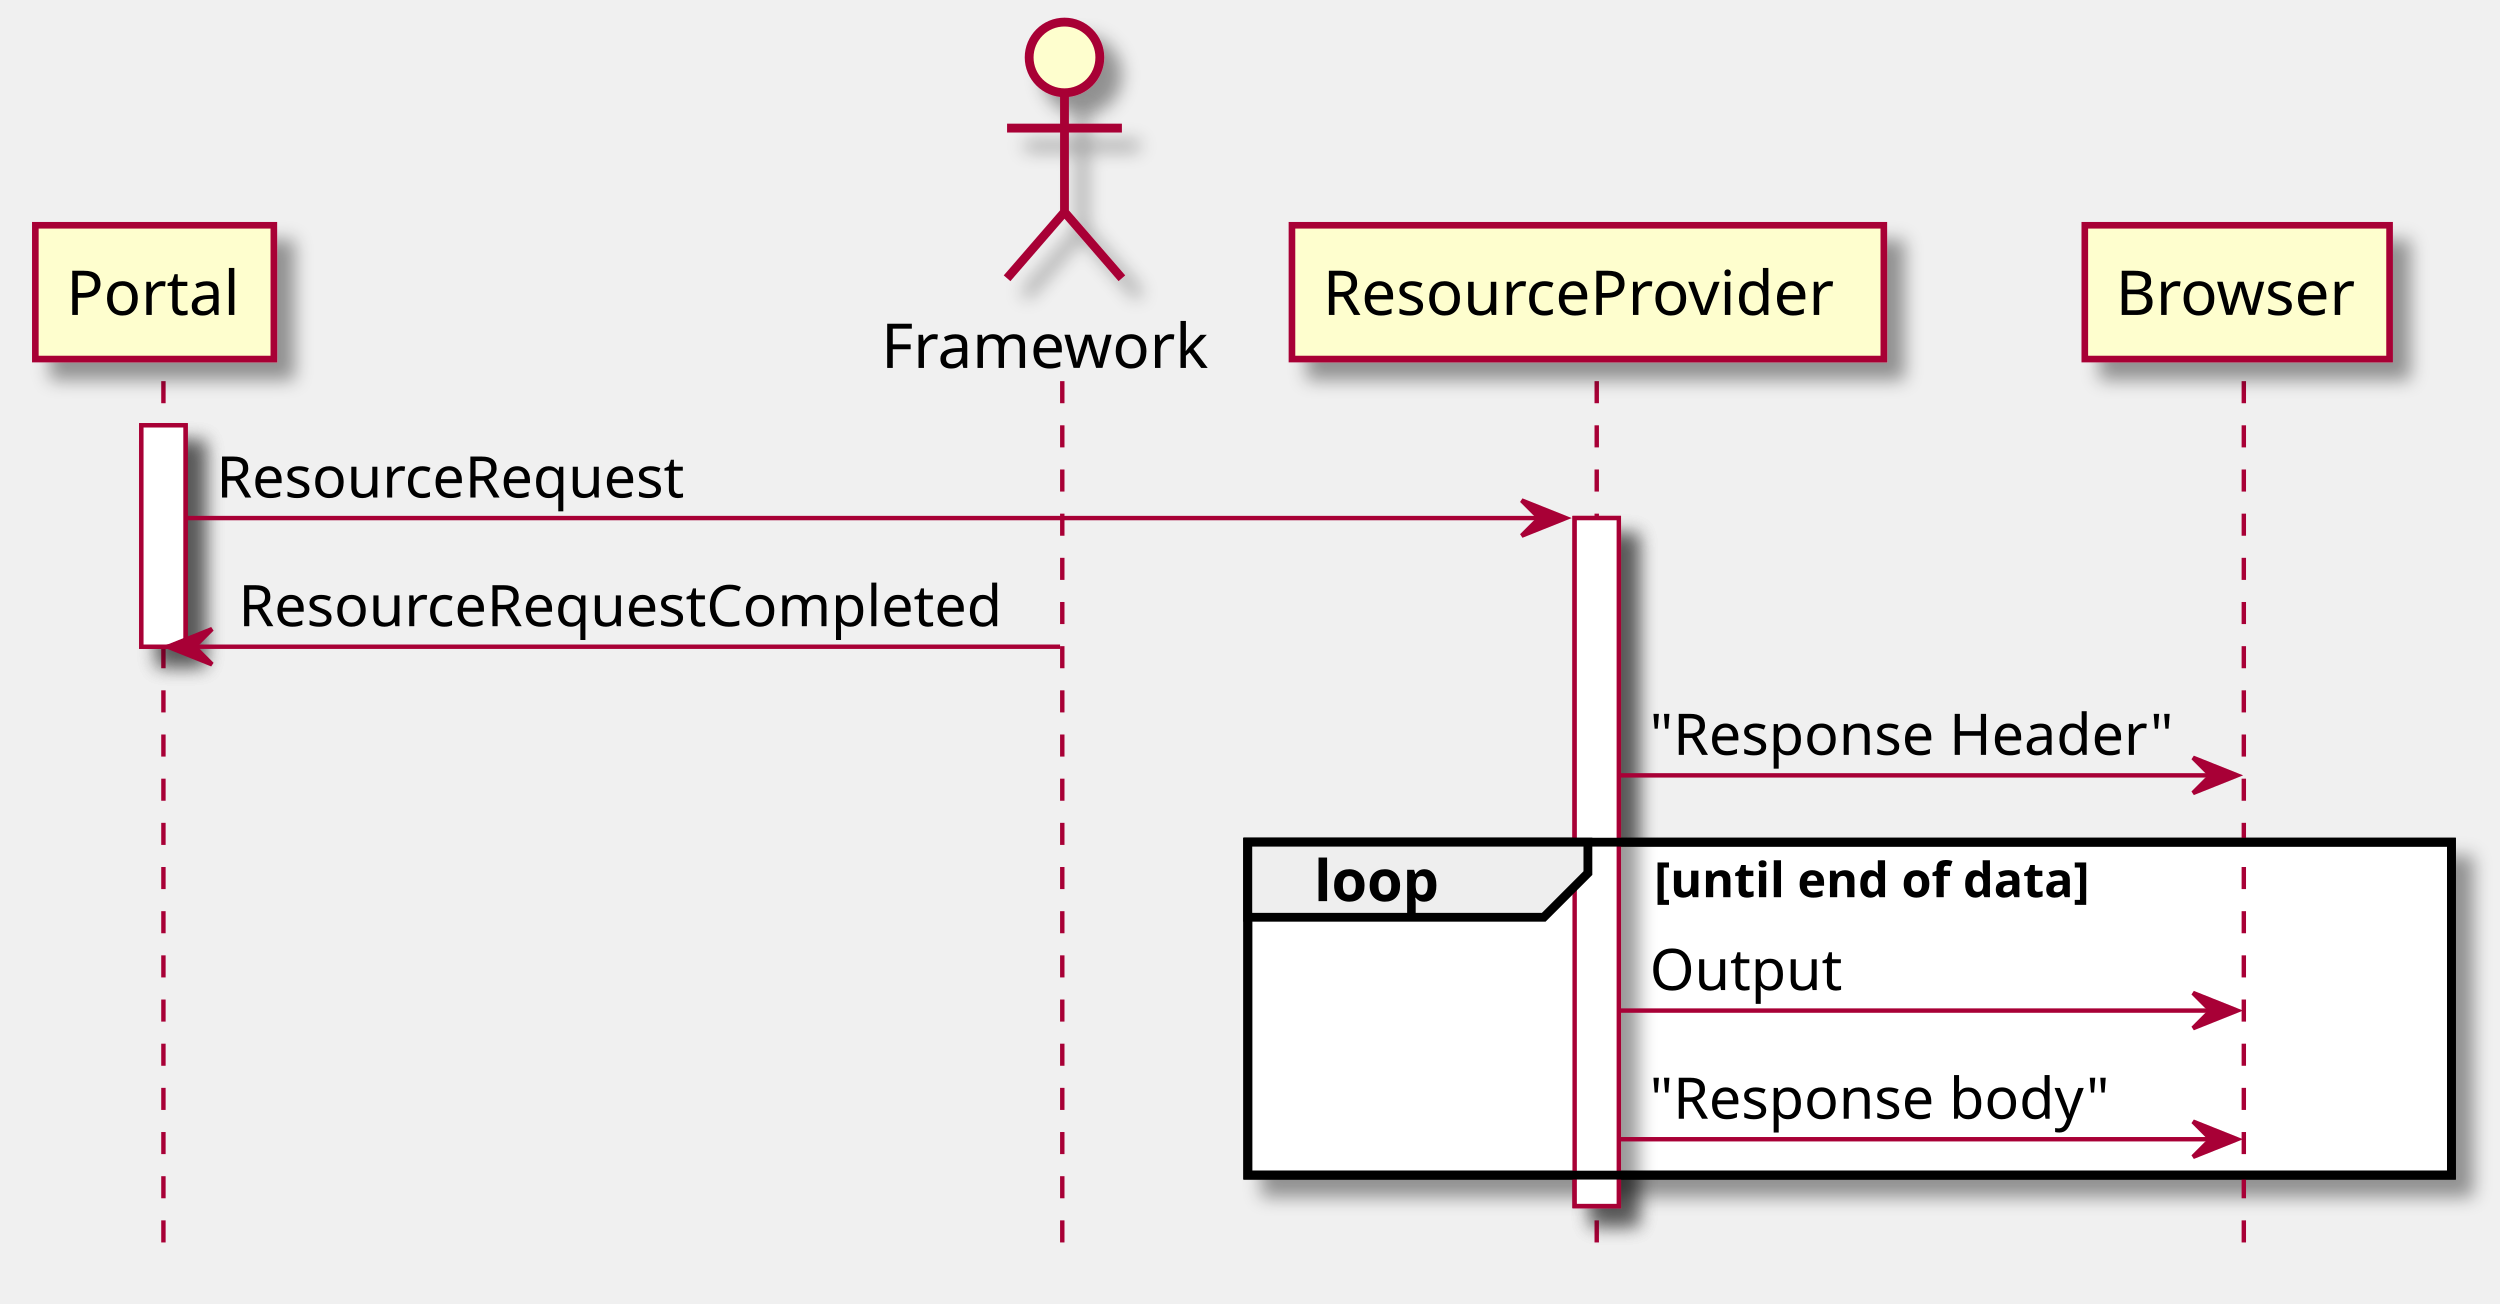
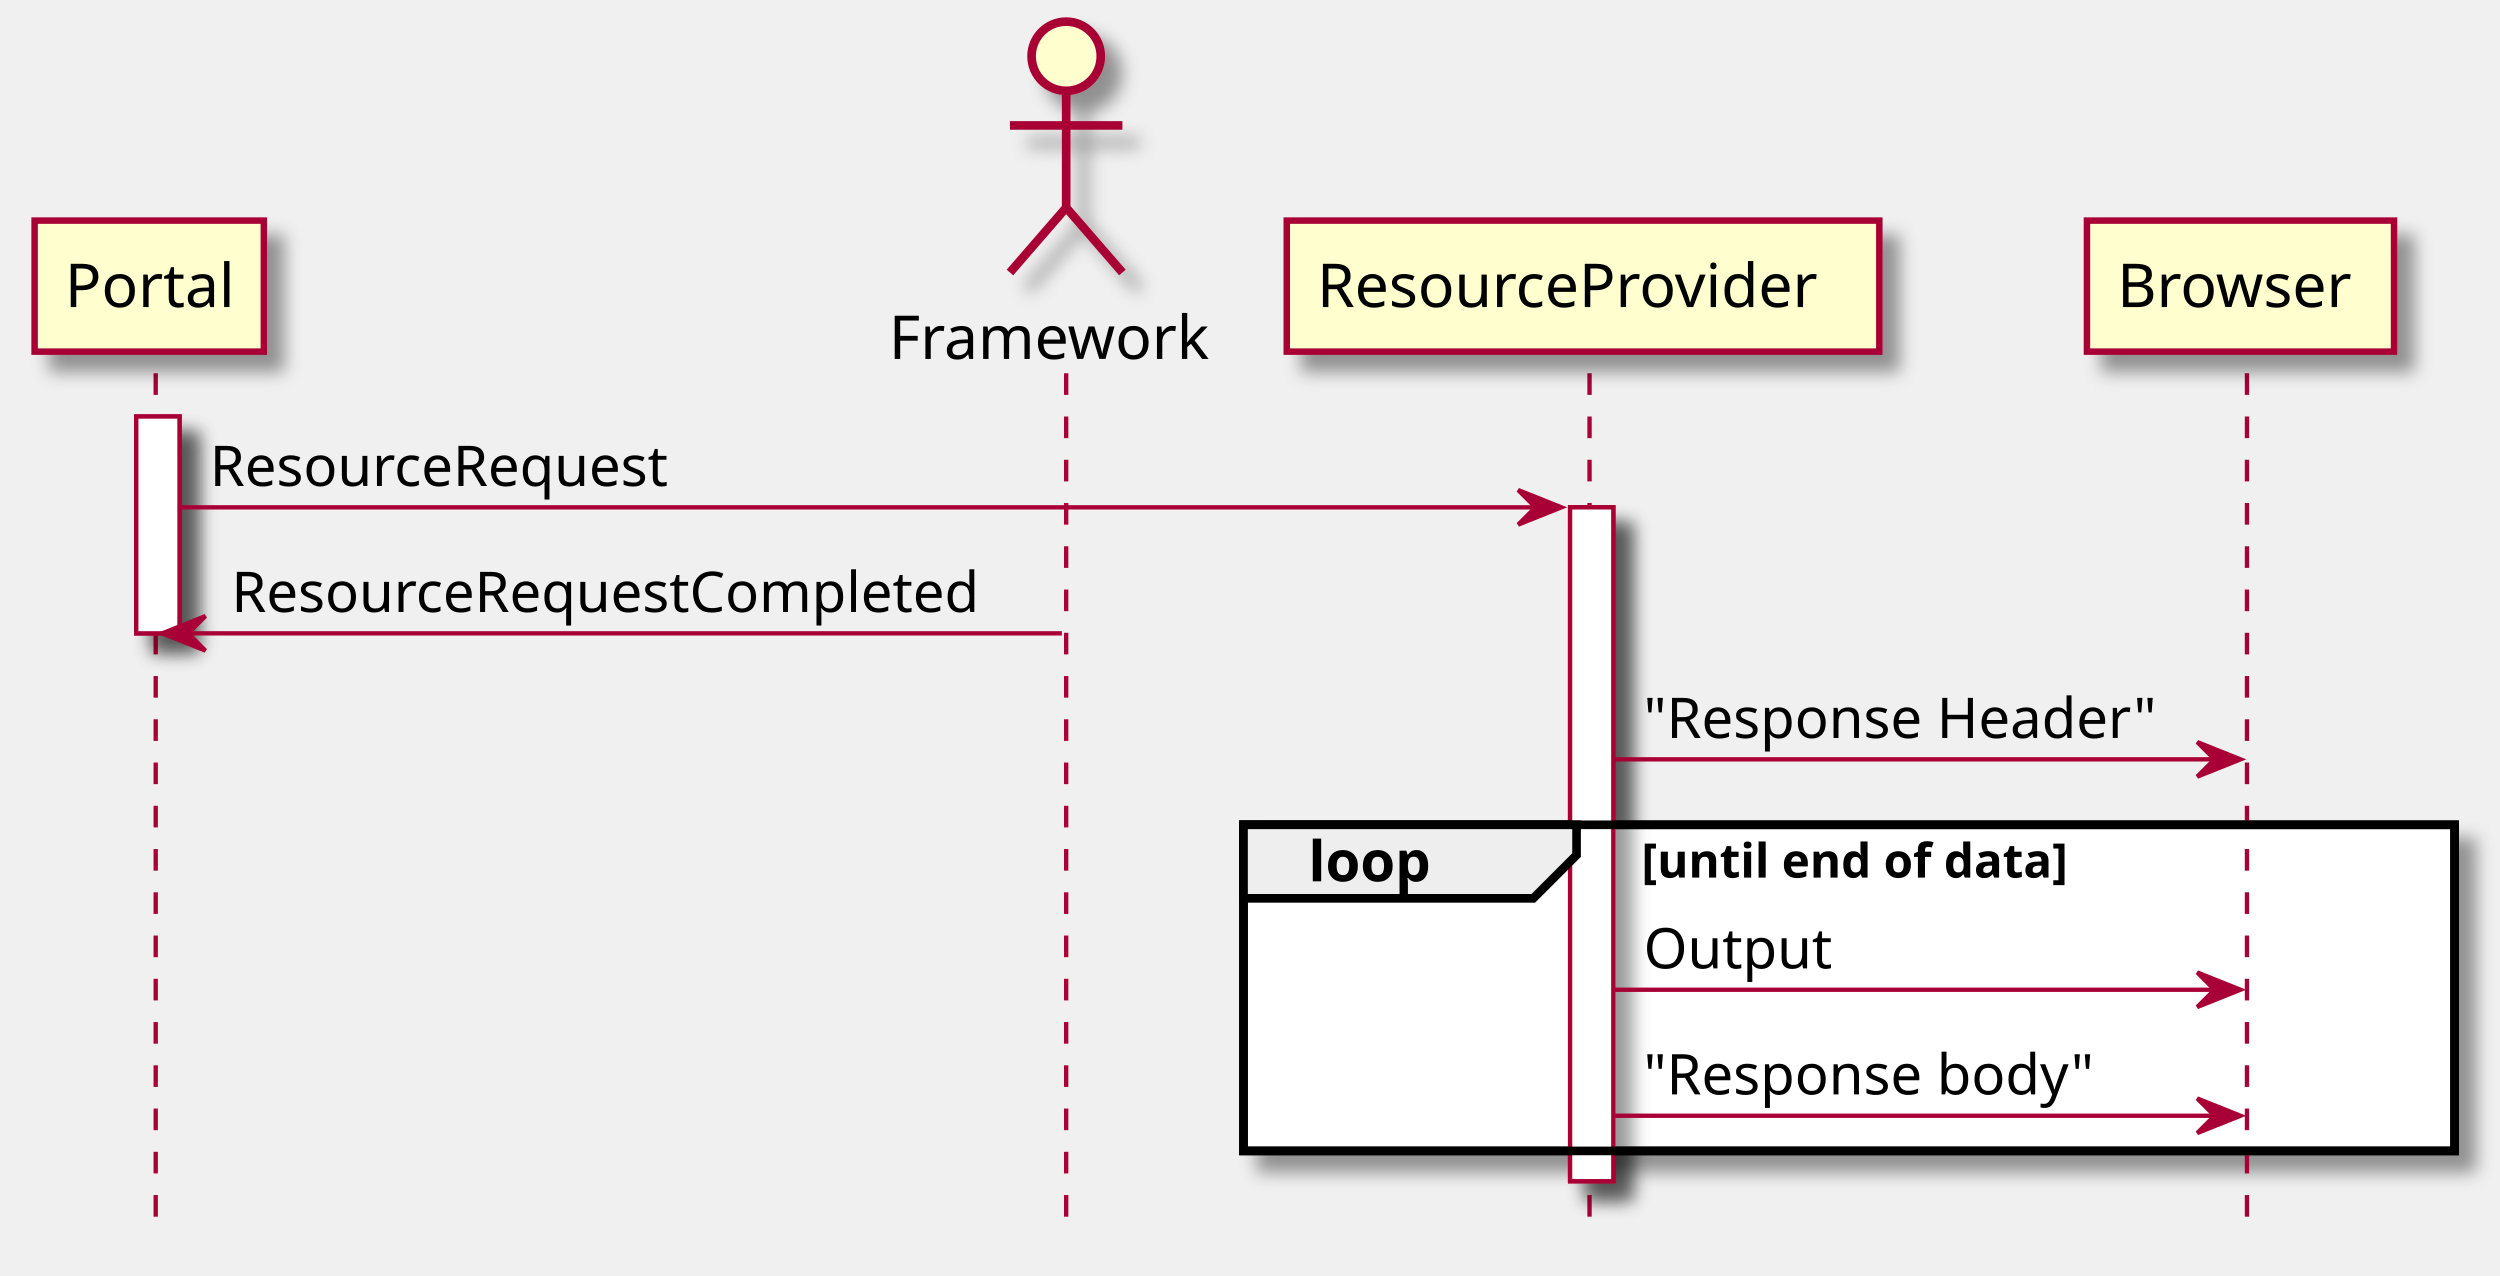
- <svg xmlns="http://www.w3.org/2000/svg" contentScriptType="application/ecmascript" contentStyleType="text/css" height="295px" preserveAspectRatio="none" style="width:566px;height:295px;" version="1.1" viewBox="0 0 566 295" width="566px" zoomAndPan="magnify">
+ <svg xmlns="http://www.w3.org/2000/svg" contentScriptType="application/ecmascript" contentStyleType="text/css" height="295px" preserveAspectRatio="none" style="width:578px;height:295px;" version="1.1" viewBox="0 0 578 295" width="578px" zoomAndPan="magnify">
  <defs>
    <filter height="300%" id="ffiv31zvsnyiz" width="300%" x="-1" y="-1">
      <feGaussianBlur result="blurOut" stdDeviation="2.0" />
      <feColorMatrix in="blurOut" result="blurOut2" type="matrix" values="0 0 0 0 0 0 0 0 0 0 0 0 0 0 0 0 0 0 .4 0" />
      <feOffset dx="4.0" dy="4.0" in="blurOut2" result="blurOut3" />
      <feBlend in="SourceGraphic" in2="blurOut3" mode="normal" />
    </filter>
  </defs>
  <g>
-     <rect fill="#FFFFFF" filter="url(#ffiv31zvsnyiz)" height="50.127" style="stroke: #A80036; stroke-width: 1.0;" width="10" x="32" y="96.29" />
-     <rect fill="#FFFFFF" filter="url(#ffiv31zvsnyiz)" height="155.759" style="stroke: #A80036; stroke-width: 1.0;" width="10" x="356.5" y="117.29" />
-     <rect fill="#FFFFFF" filter="url(#ffiv31zvsnyiz)" height="75.379" style="stroke: #000000; stroke-width: 2.0;" width="272.5" x="282.5" y="190.669" />
-     <line style="stroke: #A80036; stroke-width: 1.0; stroke-dasharray: 5.0,5.0;" x1="37" x2="37" y1="86.29" y2="283.049" />
-     <line style="stroke: #A80036; stroke-width: 1.0; stroke-dasharray: 5.0,5.0;" x1="240.5" x2="240.5" y1="86.29" y2="283.049" />
-     <line style="stroke: #A80036; stroke-width: 1.0; stroke-dasharray: 5.0,5.0;" x1="361.5" x2="361.5" y1="86.29" y2="283.049" />
-     <line style="stroke: #A80036; stroke-width: 1.0; stroke-dasharray: 5.0,5.0;" x1="508" x2="508" y1="86.29" y2="283.049" />
-     <rect fill="#FEFECE" filter="url(#ffiv31zvsnyiz)" height="30.29" style="stroke: #A80036; stroke-width: 1.5;" width="54" x="8" y="51" />
-     <text fill="#000000" font-family="sans-serif" font-size="14" lengthAdjust="spacingAndGlyphs" textLength="40" x="15" y="71.303">Portal</text>
-     <text fill="#000000" font-family="sans-serif" font-size="14" lengthAdjust="spacingAndGlyphs" textLength="77" x="199.5" y="83.303">Framework</text>
-     <ellipse cx="241" cy="13" fill="#FEFECE" filter="url(#ffiv31zvsnyiz)" rx="8" ry="8" style="stroke: #A80036; stroke-width: 2.0;" />
-     <path d="M241,21 L241,48 M228,29 L254,29 M241,48 L228,63 M241,48 L254,63 " fill="#FEFECE" filter="url(#ffiv31zvsnyiz)" style="stroke: #A80036; stroke-width: 2.0;" />
-     <rect fill="#FEFECE" filter="url(#ffiv31zvsnyiz)" height="30.29" style="stroke: #A80036; stroke-width: 1.5;" width="134" x="292.5" y="51" />
-     <text fill="#000000" font-family="sans-serif" font-size="14" lengthAdjust="spacingAndGlyphs" textLength="120" x="299.5" y="71.303">ResourceProvider</text>
-     <rect fill="#FEFECE" filter="url(#ffiv31zvsnyiz)" height="30.29" style="stroke: #A80036; stroke-width: 1.5;" width="69" x="472" y="51" />
-     <text fill="#000000" font-family="sans-serif" font-size="14" lengthAdjust="spacingAndGlyphs" textLength="55" x="479" y="71.303">Browser</text>
-     <rect fill="#FFFFFF" filter="url(#ffiv31zvsnyiz)" height="50.127" style="stroke: #A80036; stroke-width: 1.0;" width="10" x="32" y="96.29" />
-     <rect fill="#FFFFFF" filter="url(#ffiv31zvsnyiz)" height="155.759" style="stroke: #A80036; stroke-width: 1.0;" width="10" x="356.5" y="117.29" />
-     <polygon fill="#A80036" points="344.5,113.29,354.5,117.29,344.5,121.29,348.5,117.29" style="stroke: #A80036; stroke-width: 1.0;" />
-     <line style="stroke: #A80036; stroke-width: 1.0;" x1="42" x2="350.5" y1="117.29" y2="117.29" />
-     <text fill="#000000" font-family="sans-serif" font-size="13" lengthAdjust="spacingAndGlyphs" textLength="107" x="49" y="112.643">ResourceRequest</text>
-     <polygon fill="#A80036" points="48,142.417,38,146.417,48,150.417,44,146.417" style="stroke: #A80036; stroke-width: 1.0;" />
-     <line style="stroke: #A80036; stroke-width: 1.0;" x1="42" x2="240" y1="146.417" y2="146.417" />
-     <text fill="#000000" font-family="sans-serif" font-size="13" lengthAdjust="spacingAndGlyphs" textLength="175" x="54" y="141.769">ResourceRequestCompleted</text>
-     <polygon fill="#A80036" points="496.5,171.543,506.5,175.543,496.5,179.543,500.5,175.543" style="stroke: #A80036; stroke-width: 1.0;" />
-     <line style="stroke: #A80036; stroke-width: 1.0;" x1="366.5" x2="502.5" y1="175.543" y2="175.543" />
-     <text fill="#000000" font-family="sans-serif" font-size="13" lengthAdjust="spacingAndGlyphs" textLength="118" x="373.5" y="170.895">"Response Header"</text>
-     <rect fill="none" height="75.379" style="stroke: #000000; stroke-width: 2.0;" width="272.5" x="282.5" y="190.669" />
-     <polygon fill="#EEEEEE" points="282.5,190.669,359.5,190.669,359.5,197.669,349.5,207.669,282.5,207.669,282.5,190.669" style="stroke: #000000; stroke-width: 2.0;" />
-     <text fill="#000000" font-family="sans-serif" font-size="13" font-weight="bold" lengthAdjust="spacingAndGlyphs" textLength="32" x="297.5" y="204.022">loop</text>
-     <text fill="#000000" font-family="sans-serif" font-size="11" font-weight="bold" lengthAdjust="spacingAndGlyphs" textLength="114" x="374.5" y="203.122">[until end of data]</text>
-     <polygon fill="#A80036" points="496.5,224.796,506.5,228.796,496.5,232.796,500.5,228.796" style="stroke: #A80036; stroke-width: 1.0;" />
-     <line style="stroke: #A80036; stroke-width: 1.0;" x1="366.5" x2="502.5" y1="228.796" y2="228.796" />
-     <text fill="#000000" font-family="sans-serif" font-size="13" lengthAdjust="spacingAndGlyphs" textLength="44" x="373.5" y="224.148">Output</text>
-     <polygon fill="#A80036" points="496.5,253.922,506.5,257.922,496.5,261.922,500.5,257.922" style="stroke: #A80036; stroke-width: 1.0;" />
-     <line style="stroke: #A80036; stroke-width: 1.0;" x1="366.5" x2="502.5" y1="257.922" y2="257.922" />
-     <text fill="#000000" font-family="sans-serif" font-size="13" lengthAdjust="spacingAndGlyphs" textLength="105" x="373.5" y="253.275">"Response body"</text>
+     <rect fill="#FFFFFF" filter="url(#ffiv31zvsnyiz)" height="50.133" style="stroke: #A80036; stroke-width: 1.0;" width="10" x="31.5" y="96.297" />
+     <rect fill="#FFFFFF" filter="url(#ffiv31zvsnyiz)" height="155.797" style="stroke: #A80036; stroke-width: 1.0;" width="10" x="363" y="117.297" />
+     <rect fill="#FFFFFF" filter="url(#ffiv31zvsnyiz)" height="75.398" style="stroke: #000000; stroke-width: 2.0;" width="280" x="287.5" y="190.695" />
+     <line style="stroke: #A80036; stroke-width: 1.0; stroke-dasharray: 5.0,5.0;" x1="36" x2="36" y1="86.297" y2="283.094" />
+     <line style="stroke: #A80036; stroke-width: 1.0; stroke-dasharray: 5.0,5.0;" x1="246.5" x2="246.5" y1="86.297" y2="283.094" />
+     <line style="stroke: #A80036; stroke-width: 1.0; stroke-dasharray: 5.0,5.0;" x1="367.5" x2="367.5" y1="86.297" y2="283.094" />
+     <line style="stroke: #A80036; stroke-width: 1.0; stroke-dasharray: 5.0,5.0;" x1="519.5" x2="519.5" y1="86.297" y2="283.094" />
+     <rect fill="#FEFECE" filter="url(#ffiv31zvsnyiz)" height="30.297" style="stroke: #A80036; stroke-width: 1.5;" width="53" x="8" y="51" />
+     <text fill="#000000" font-family="sans-serif" font-size="14" lengthAdjust="spacingAndGlyphs" textLength="39" x="15" y="70.995">Portal</text>
+     <text fill="#000000" font-family="sans-serif" font-size="14" lengthAdjust="spacingAndGlyphs" textLength="76" x="205.5" y="82.995">Framework</text>
+     <ellipse cx="246.5" cy="13" fill="#FEFECE" filter="url(#ffiv31zvsnyiz)" rx="8" ry="8" style="stroke: #A80036; stroke-width: 2.0;" />
+     <path d="M246.5,21 L246.5,48 M233.5,29 L259.5,29 M246.5,48 L233.5,63 M246.5,48 L259.5,63 " fill="#FEFECE" filter="url(#ffiv31zvsnyiz)" style="stroke: #A80036; stroke-width: 2.0;" />
+     <rect fill="#FEFECE" filter="url(#ffiv31zvsnyiz)" height="30.297" style="stroke: #A80036; stroke-width: 1.5;" width="137" x="297.5" y="51" />
+     <text fill="#000000" font-family="sans-serif" font-size="14" lengthAdjust="spacingAndGlyphs" textLength="123" x="304.5" y="70.995">ResourceProvider</text>
+     <rect fill="#FEFECE" filter="url(#ffiv31zvsnyiz)" height="30.297" style="stroke: #A80036; stroke-width: 1.5;" width="71" x="482.5" y="51" />
+     <text fill="#000000" font-family="sans-serif" font-size="14" lengthAdjust="spacingAndGlyphs" textLength="57" x="489.5" y="70.995">Browser</text>
+     <rect fill="#FFFFFF" filter="url(#ffiv31zvsnyiz)" height="50.133" style="stroke: #A80036; stroke-width: 1.0;" width="10" x="31.5" y="96.297" />
+     <rect fill="#FFFFFF" filter="url(#ffiv31zvsnyiz)" height="155.797" style="stroke: #A80036; stroke-width: 1.0;" width="10" x="363" y="117.297" />
+     <polygon fill="#A80036" points="351,113.297,361,117.297,351,121.297,355,117.297" style="stroke: #A80036; stroke-width: 1.0;" />
+     <line style="stroke: #A80036; stroke-width: 1.0;" x1="41.5" x2="357" y1="117.297" y2="117.297" />
+     <text fill="#000000" font-family="sans-serif" font-size="13" lengthAdjust="spacingAndGlyphs" textLength="111" x="48.5" y="112.364">ResourceRequest</text>
+     <polygon fill="#A80036" points="47.5,142.43,37.5,146.43,47.5,150.43,43.5,146.43" style="stroke: #A80036; stroke-width: 1.0;" />
+     <line style="stroke: #A80036; stroke-width: 1.0;" x1="41.5" x2="245.5" y1="146.43" y2="146.43" />
+     <text fill="#000000" font-family="sans-serif" font-size="13" lengthAdjust="spacingAndGlyphs" textLength="181" x="53.5" y="141.497">ResourceRequestCompleted</text>
+     <polygon fill="#A80036" points="508,171.562,518,175.562,508,179.562,512,175.562" style="stroke: #A80036; stroke-width: 1.0;" />
+     <line style="stroke: #A80036; stroke-width: 1.0;" x1="373" x2="514" y1="175.562" y2="175.562" />
+     <text fill="#000000" font-family="sans-serif" font-size="13" lengthAdjust="spacingAndGlyphs" textLength="123" x="380" y="170.629">"Response Header"</text>
+     <rect fill="none" height="75.398" style="stroke: #000000; stroke-width: 2.0;" width="280" x="287.5" y="190.695" />
+     <polygon fill="#EEEEEE" points="287.5,190.695,364.5,190.695,364.5,197.695,354.5,207.695,287.5,207.695,287.5,190.695" style="stroke: #000000; stroke-width: 2.0;" />
+     <text fill="#000000" font-family="sans-serif" font-size="13" font-weight="bold" lengthAdjust="spacingAndGlyphs" textLength="32" x="302.5" y="203.762">loop</text>
+     <text fill="#000000" font-family="sans-serif" font-size="11" font-weight="bold" lengthAdjust="spacingAndGlyphs" textLength="117" x="379.5" y="202.906">[until end of data]</text>
+     <polygon fill="#A80036" points="508,224.828,518,228.828,508,232.828,512,228.828" style="stroke: #A80036; stroke-width: 1.0;" />
+     <line style="stroke: #A80036; stroke-width: 1.0;" x1="373" x2="514" y1="228.828" y2="228.828" />
+     <text fill="#000000" font-family="sans-serif" font-size="13" lengthAdjust="spacingAndGlyphs" textLength="44" x="380" y="223.895">Output</text>
+     <polygon fill="#A80036" points="508,253.961,518,257.961,508,261.961,512,257.961" style="stroke: #A80036; stroke-width: 1.0;" />
+     <line style="stroke: #A80036; stroke-width: 1.0;" x1="373" x2="514" y1="257.961" y2="257.961" />
+     <text fill="#000000" font-family="sans-serif" font-size="13" lengthAdjust="spacingAndGlyphs" textLength="107" x="380" y="253.028">"Response body"</text>
  </g>
</svg>
